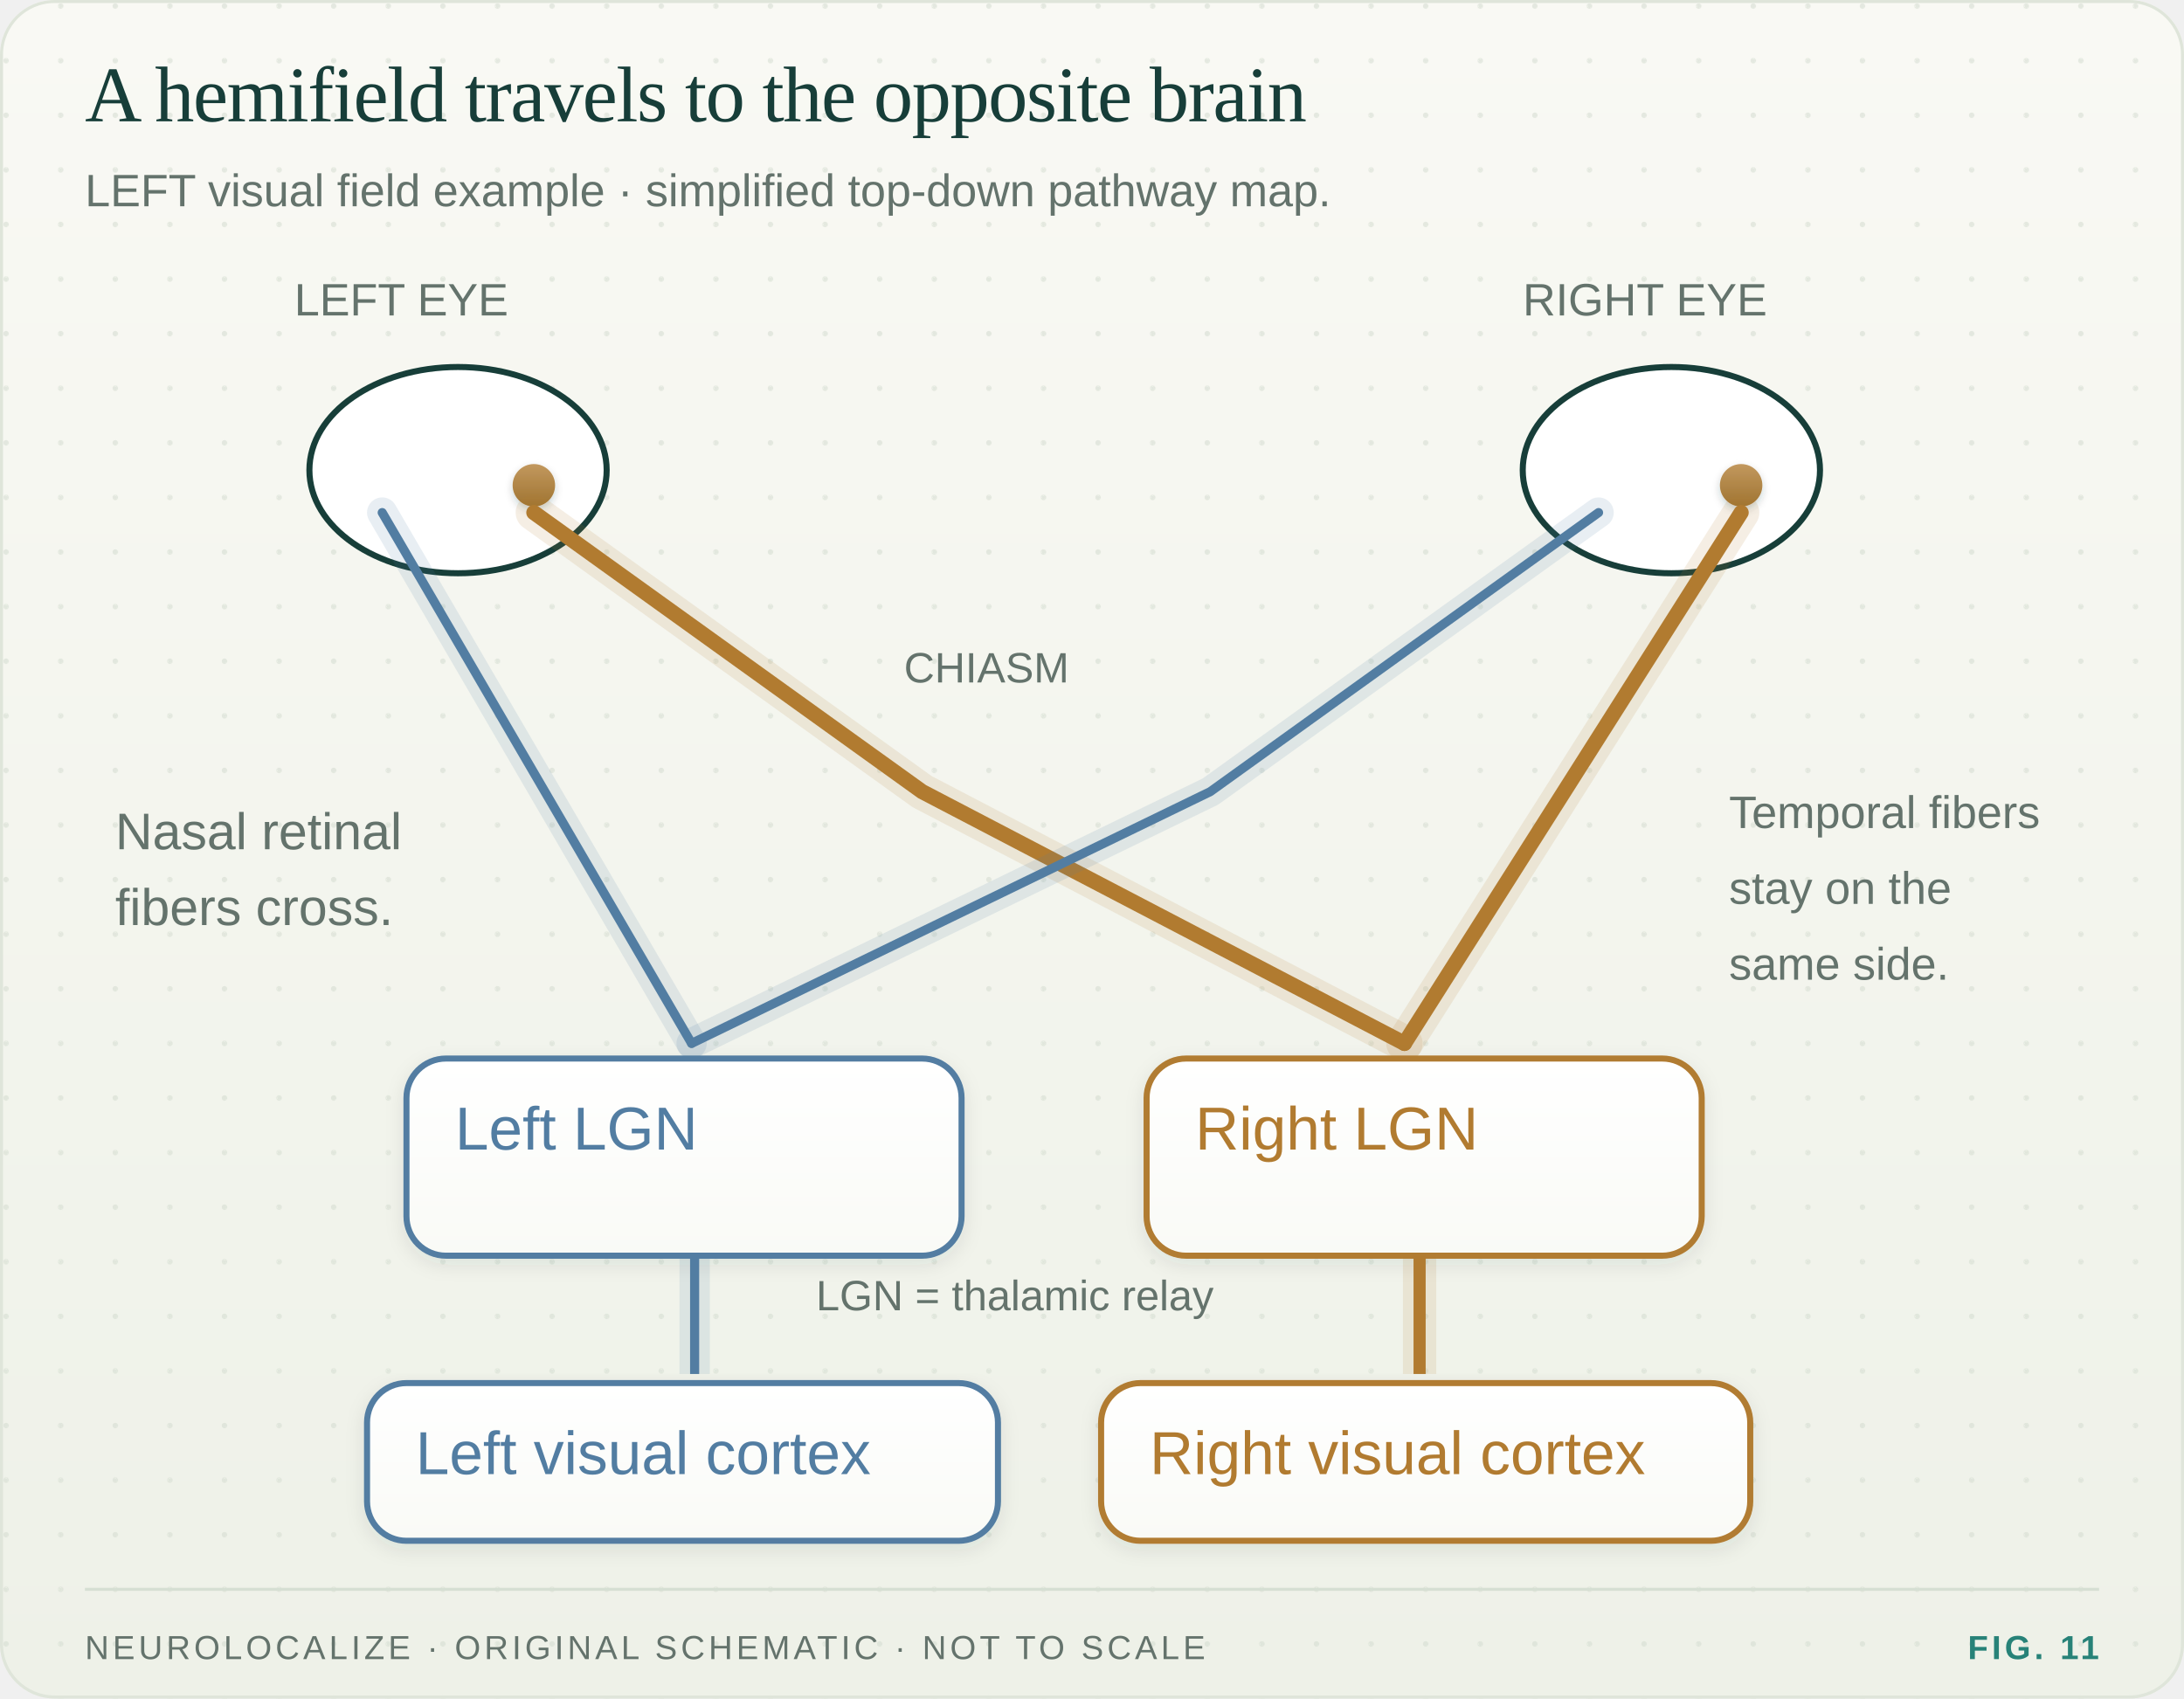
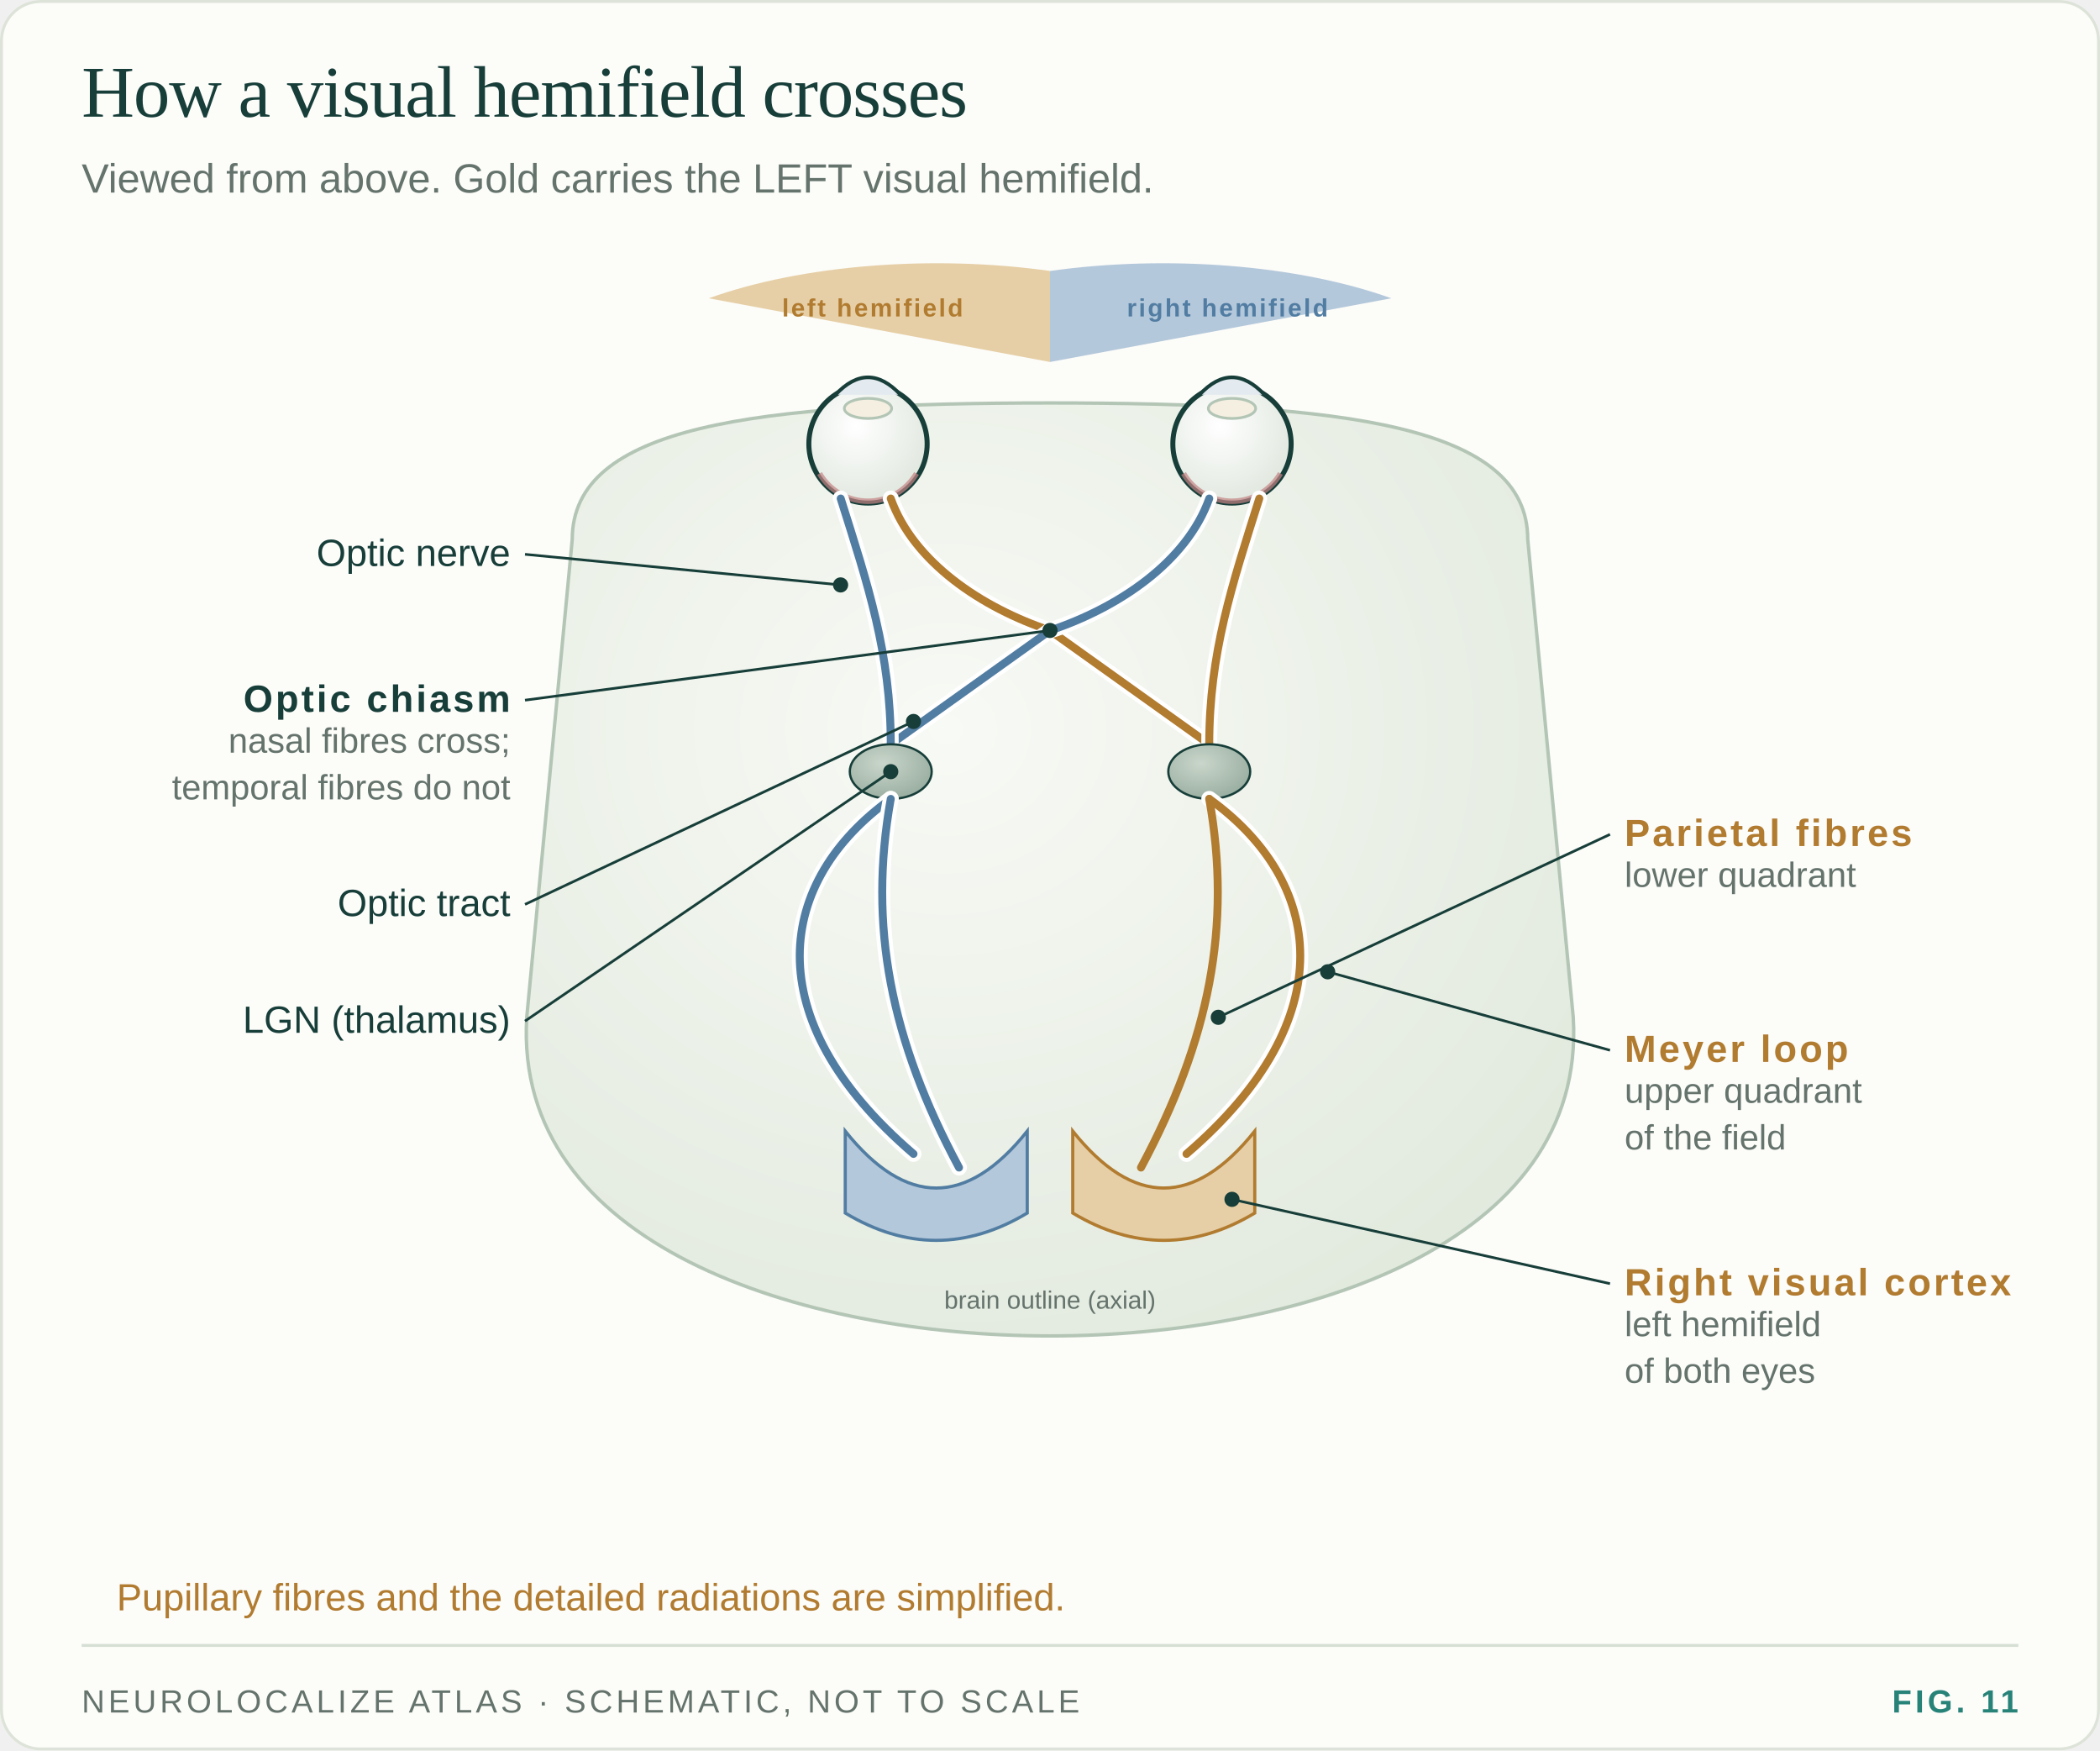
- <svg xmlns="http://www.w3.org/2000/svg" width="720" height="560" viewBox="0 0 720 560" role="img">
+ <svg xmlns="http://www.w3.org/2000/svg" width="720" height="600" viewBox="0 0 720 600" role="img">
  <defs>
-     <radialGradient id="tissue" cx=".4" cy=".35" r=".75">
-       <stop offset="0" stop-color="#f7f9f4" />
-       <stop offset="1" stop-color="#d9e4d4" />
-     </radialGradient>
    <linearGradient id="bg" x1="0" y1="0" x2="0" y2="1">
      <stop offset="0" stop-color="#f9f9f4" />
      <stop offset="1" stop-color="#eef1e8" />
    </linearGradient>
    <linearGradient id="card" x1="0" y1="0" x2="0" y2="1">
      <stop offset="0" stop-color="#ffffff" />
      <stop offset="1" stop-color="#f9faf6" />
    </linearGradient>
    <pattern id="dots" width="18" height="18" patternUnits="userSpaceOnUse">
      <circle cx="2" cy="2" r=".9" fill="#d3dbcf" />
    </pattern>
    <filter id="shadow" x="-10%" y="-10%" width="120%" height="130%">
      <feDropShadow dx="0" dy="2" stdDeviation="3" flood-color="#173e39" flood-opacity=".09" />
    </filter>
    <filter id="lift" x="-40%" y="-40%" width="180%" height="190%">
      <feDropShadow dx="0" dy="1.2" stdDeviation="1.4" flood-color="#173e39" flood-opacity=".22" />
    </filter>
-     <linearGradient id="g173e39" x1="0" y1="0" x2="0" y2="1">
-       <stop offset="0" stop-color="#4a6865" />
-       <stop offset="1" stop-color="#173e39" />
-     </linearGradient>
-     <linearGradient id="g278278" x1="0" y1="0" x2="0" y2="1">
-       <stop offset="0" stop-color="#579e96" />
-       <stop offset="1" stop-color="#257a70" />
-     </linearGradient>
-     <linearGradient id="g527da2" x1="0" y1="0" x2="0" y2="1">
-       <stop offset="0" stop-color="#789ab6" />
-       <stop offset="1" stop-color="#4b7595" />
-     </linearGradient>
-     <linearGradient id="ga34040" x1="0" y1="0" x2="0" y2="1">
-       <stop offset="0" stop-color="#b76a6a" />
-       <stop offset="1" stop-color="#92403f" />
-     </linearGradient>
-     <linearGradient id="gb17b30" x1="0" y1="0" x2="0" y2="1">
-       <stop offset="0" stop-color="#c2985e" />
-       <stop offset="1" stop-color="#9f7431" />
-     </linearGradient>
-     <marker id="arrow" markerUnits="userSpaceOnUse" markerWidth="16" markerHeight="16" refX="11" refY="8" orient="auto">
-       <path d="M2 2.5L13 8L2 13.5L5 8Z" fill="#278278" />
-     </marker>
+     <radialGradient id="rf8faf5e1e9dd" cx=".4" cy=".35" r=".75">
+       <stop offset="0" stop-color="#f8faf5" />
+       <stop offset="1" stop-color="#e1e9dd" />
+     </radialGradient>
+     <radialGradient id="rffffffdde5db" cx=".4" cy=".35" r=".75">
+       <stop offset="0" stop-color="#ffffff" />
+       <stop offset="1" stop-color="#dde5db" />
+     </radialGradient>
+     <radialGradient id="rcad6cb94aa9c" cx=".4" cy=".35" r=".75">
+       <stop offset="0" stop-color="#cad6cb" />
+       <stop offset="1" stop-color="#94aa9c" />
+     </radialGradient>
  </defs>
-   <rect width="720" height="560" rx="18" fill="url(#bg)" />
-   <rect width="720" height="560" rx="18" fill="url(#dots)" opacity=".55" />
-   <rect x=".5" y=".5" width="719" height="559" rx="17.5" fill="none" stroke="#dfe5da" />
+   <rect width="720" height="600" rx="14" fill="#fcfcf9" />
+   <rect x=".5" y=".5" width="719" height="599" rx="13.5" fill="none" stroke="#dde3d8" />
  <g font-family="Arial,Helvetica,sans-serif">
-     <text x="28" y="40" font-size="26" fill="#173e39" font-family="Georgia,'Times New Roman',serif" letter-spacing="-.4">A hemifield travels to the opposite brain</text>
-     <text x="28" y="68" font-size="15" fill="#64736c" text-anchor="start">LEFT visual field example · simplified top-down pathway map.</text>
-     <text x="97" y="104" font-size="15" fill="#64736c" text-anchor="start">LEFT EYE</text>
-     <text x="502" y="104" font-size="15" fill="#64736c" text-anchor="start">RIGHT EYE</text>
-     <ellipse cx="151" cy="155" rx="49" ry="34" fill="#fff" stroke="#173e39" stroke-width="2" />
-     <ellipse cx="551" cy="155" rx="49" ry="34" fill="#fff" stroke="#173e39" stroke-width="2" />
-     <circle cx="176" cy="160" r="7" fill="url(#gb17b30)" filter="url(#lift)" />
-     <circle cx="574" cy="160" r="7" fill="url(#gb17b30)" filter="url(#lift)" />
-     <path d="M176 169L304 261L463 344" fill="none" stroke="#b17b30" stroke-width="12" stroke-opacity=".13" stroke-linecap="round" stroke-linejoin="round" />
-     <path d="M176 169L304 261L463 344" fill="none" stroke="#b17b30" stroke-width="5" stroke-linecap="round" stroke-linejoin="round" />
-     <path d="M574 169L463 344" fill="none" stroke="#b17b30" stroke-width="12" stroke-opacity=".13" stroke-linecap="round" stroke-linejoin="round" />
-     <path d="M574 169L463 344" fill="none" stroke="#b17b30" stroke-width="5" stroke-linecap="round" stroke-linejoin="round" />
-     <path d="M126 169L228 344" fill="none" stroke="#527da2" stroke-width="10" stroke-opacity=".13" stroke-linecap="round" stroke-linejoin="round" />
-     <path d="M126 169L228 344" fill="none" stroke="#527da2" stroke-width="3" stroke-linecap="round" stroke-linejoin="round" />
-     <path d="M527 169L399 261L228 344" fill="none" stroke="#527da2" stroke-width="10" stroke-opacity=".13" stroke-linecap="round" stroke-linejoin="round" />
-     <path d="M527 169L399 261L228 344" fill="none" stroke="#527da2" stroke-width="3" stroke-linecap="round" stroke-linejoin="round" />
-     <rect x="134" y="349" width="183" height="65" rx="13" fill="url(#card)" stroke="#527da2" stroke-width="2" filter="url(#shadow)" />
-     <text x="150" y="379" font-size="20" fill="#527da2" text-anchor="start">Left LGN</text>
-     <rect x="378" y="349" width="183" height="65" rx="13" fill="url(#card)" stroke="#b17b30" stroke-width="2" filter="url(#shadow)" />
-     <text x="394" y="379" font-size="20" fill="#b17b30" text-anchor="start">Right LGN</text>
-     <path d="M229 414L229 453" fill="none" stroke="#527da2" stroke-width="10" stroke-opacity=".13" />
-     <path d="M229 414L229 453" fill="none" stroke="#527da2" stroke-width="3" />
-     <path d="M468 414L468 453" fill="none" stroke="#b17b30" stroke-width="11" stroke-opacity=".13" />
-     <path d="M468 414L468 453" fill="none" stroke="#b17b30" stroke-width="4" />
-     <rect x="121" y="456" width="208" height="52" rx="13" fill="url(#card)" stroke="#527da2" stroke-width="2" filter="url(#shadow)" />
-     <text x="137" y="486" font-size="20" fill="#527da2" text-anchor="start">Left visual cortex</text>
-     <rect x="363" y="456" width="214" height="52" rx="13" fill="url(#card)" stroke="#b17b30" stroke-width="2" filter="url(#shadow)" />
-     <text x="379" y="486" font-size="20" fill="#b17b30" text-anchor="start">Right visual cortex</text>
-     <text x="38" y="280" font-size="17" fill="#64736c" text-anchor="start">Nasal retinal</text>
-     <text x="38" y="305" font-size="17" fill="#64736c" text-anchor="start">fibers cross.</text>
-     <text x="570" y="273" font-size="15" fill="#64736c" text-anchor="start">Temporal fibers</text>
-     <text x="570" y="298" font-size="15" fill="#64736c" text-anchor="start">stay on the</text>
-     <text x="570" y="323" font-size="15" fill="#64736c" text-anchor="start">same side.</text>
-     <text x="298" y="225" font-size="14" fill="#64736c" text-anchor="start">CHIASM</text>
-     <text x="269" y="432" font-size="14" fill="#64736c" text-anchor="start">LGN = thalamic relay</text>
-     <path d="M28 524L692 524" fill="none" stroke="#d6dfd3" stroke-width="1" />
-     <text x="28" y="547" font-size="11" fill="#64736c" letter-spacing="1.2">NEUROLOCALIZE  ·  ORIGINAL SCHEMATIC  ·  NOT TO SCALE</text>
-     <text x="692" y="547" font-size="11" fill="#278278" text-anchor="end" letter-spacing="1.2" font-weight="700">FIG. 11</text>
+     <text x="28" y="40" font-size="25" fill="#173e39" font-family="Georgia,'Times New Roman',serif" letter-spacing="-.3">How a visual hemifield crosses</text>
+     <text x="28" y="66" font-size="14" fill="#64736c" text-anchor="start">Viewed from above. Gold carries the LEFT visual hemifield.</text>
+     <g transform="translate(360 96) scale(.78) translate(-360 -96)">
+       <path d="M150 210C150 160 230 150 360 150C490 150 570 160 570 210L590 420C596 520 470 560 360 560C250 560 124 520 130 420Z" fill="url(#rf8faf5e1e9dd)" stroke="#b3c5b5" stroke-width="1.5" />
+       <text x="360" y="548" font-size="11" fill="#64736c" text-anchor="middle">brain outline (axial)</text>
+       <path d="M210 104A150 60 0 0 1 360 92L360 132Z" fill="#e6cfa6" />
+       <path d="M360 92A150 60 0 0 1 510 104L360 132Z" fill="#b4c8db" />
+       <text x="282" y="112" font-size="11" fill="#b17b30" text-anchor="middle" font-weight="700" letter-spacing=".9">left hemifield</text>
+       <text x="438" y="112" font-size="11" fill="#527da2" text-anchor="middle" font-weight="700" letter-spacing=".9">right hemifield</text>
+       <circle cx="280" cy="168" r="26" fill="url(#rffffffdde5db)" stroke="#173e39" stroke-width="2.2" />
+       <path d="M265.7 146.4Q280 131.1 294.3 146.4" fill="#e3eaf0" stroke="#173e39" stroke-width="1.6" />
+       <ellipse cx="280" cy="152.4" rx="10.4" ry="4.42" fill="#f4efe0" stroke="#b3c5b5" stroke-width="1.2" />
+       <path d="M258.7 181.0A24.7 24.7 0 0 0 301.3 181.0" fill="none" stroke="#c38383" stroke-width="2.4" stroke-opacity=".7" />
+       <circle cx="440" cy="168" r="26" fill="url(#rffffffdde5db)" stroke="#173e39" stroke-width="2.2" />
+       <path d="M425.7 146.4Q440 131.1 454.3 146.4" fill="#e3eaf0" stroke="#173e39" stroke-width="1.6" />
+       <ellipse cx="440" cy="152.4" rx="10.4" ry="4.42" fill="#f4efe0" stroke="#b3c5b5" stroke-width="1.2" />
+       <path d="M418.7 181.0A24.7 24.7 0 0 0 461.3 181.0" fill="none" stroke="#c38383" stroke-width="2.4" stroke-opacity=".7" />
+       <path d="M290 192C300 220 330 240 360 250L430 300" fill="none" stroke="#ffffff" stroke-width="7.0" stroke-linecap="round" stroke-linejoin="round" />
+       <path d="M290 192C300 220 330 240 360 250L430 300" fill="none" stroke="#b17b30" stroke-width="3.5" stroke-linecap="round" stroke-linejoin="round" />
+       <path d="M452 192C440 230 430 260 430 300" fill="none" stroke="#ffffff" stroke-width="7.0" stroke-linecap="round" stroke-linejoin="round" />
+       <path d="M452 192C440 230 430 260 430 300" fill="none" stroke="#b17b30" stroke-width="3.5" stroke-linecap="round" stroke-linejoin="round" />
+       <path d="M430 192C420 220 390 240 360 250L290 300" fill="none" stroke="#ffffff" stroke-width="7.0" stroke-linecap="round" stroke-linejoin="round" />
+       <path d="M430 192C420 220 390 240 360 250L290 300" fill="none" stroke="#527da2" stroke-width="3.5" stroke-linecap="round" stroke-linejoin="round" />
+       <path d="M268 192C280 230 290 260 290 300" fill="none" stroke="#ffffff" stroke-width="7.0" stroke-linecap="round" stroke-linejoin="round" />
+       <path d="M268 192C280 230 290 260 290 300" fill="none" stroke="#527da2" stroke-width="3.5" stroke-linecap="round" stroke-linejoin="round" />
+       <ellipse cx="290" cy="312" rx="18" ry="12" fill="url(#rcad6cb94aa9c)" stroke="#173e39" stroke-width="1" />
+       <ellipse cx="430" cy="312" rx="18" ry="12" fill="url(#rcad6cb94aa9c)" stroke="#173e39" stroke-width="1" />
+       <path d="M430 324C480 360 490 420 420 480" fill="none" stroke="#ffffff" stroke-width="7.0" stroke-linecap="round" stroke-linejoin="round" />
+       <path d="M430 324C480 360 490 420 420 480" fill="none" stroke="#b17b30" stroke-width="3.5" stroke-linecap="round" stroke-linejoin="round" />
+       <path d="M430 324C440 380 430 430 400 486" fill="none" stroke="#b17b30" stroke-width="3.5" stroke-linecap="round" stroke-linejoin="round" stroke-dasharray="0" />
+       <path d="M290 324C240 360 230 420 300 480" fill="none" stroke="#ffffff" stroke-width="7.0" stroke-linecap="round" stroke-linejoin="round" />
+       <path d="M290 324C240 360 230 420 300 480" fill="none" stroke="#527da2" stroke-width="3.5" stroke-linecap="round" stroke-linejoin="round" />
+       <path d="M290 324C280 380 290 430 320 486" fill="none" stroke="#ffffff" stroke-width="7.0" stroke-linecap="round" stroke-linejoin="round" />
+       <path d="M290 324C280 380 290 430 320 486" fill="none" stroke="#527da2" stroke-width="3.5" stroke-linecap="round" stroke-linejoin="round" />
+       <path d="M270 470Q310 520 350 470L350 506Q310 530 270 506Z" fill="#b4c8db" stroke="#527da2" stroke-width="1.4" />
+       <path d="M370 470Q410 520 450 470L450 506Q410 530 370 506Z" fill="#e6cfa6" stroke="#b17b30" stroke-width="1.4" />
+     </g>
+     <circle cx="360.0" cy="216.1" r="2.6" fill="#173e39" />
+     <path d="M360.0 216.1L180 240" stroke="#173e39" stroke-width=".9" fill="none" />
+     <text x="175" y="244" font-size="13" fill="#173e39" text-anchor="end" font-weight="700" letter-spacing=".9">Optic chiasm</text>
+     <text x="175" y="258" font-size="12" fill="#64736c" text-anchor="end">nasal fibres cross;</text>
+     <text x="175" y="274" font-size="12" fill="#64736c" text-anchor="end">temporal fibres do not</text>
+     <circle cx="288.2" cy="200.5" r="2.6" fill="#173e39" />
+     <path d="M288.2 200.5L180 190" stroke="#173e39" stroke-width=".9" fill="none" />
+     <text x="175" y="194" font-size="13" fill="#173e39" text-anchor="end">Optic nerve</text>
+     <circle cx="313.2" cy="247.3" r="2.6" fill="#173e39" />
+     <path d="M313.2 247.3L180 310" stroke="#173e39" stroke-width=".9" fill="none" />
+     <text x="175" y="314" font-size="13" fill="#173e39" text-anchor="end">Optic tract</text>
+     <circle cx="305.4" cy="264.5" r="2.6" fill="#173e39" />
+     <path d="M305.4 264.5L180 350" stroke="#173e39" stroke-width=".9" fill="none" />
+     <text x="175" y="354" font-size="13" fill="#173e39" text-anchor="end">LGN (thalamus)</text>
+     <circle cx="455.2" cy="333.1" r="2.6" fill="#173e39" />
+     <path d="M455.2 333.1L552 360" stroke="#173e39" stroke-width=".9" fill="none" />
+     <text x="557" y="364" font-size="13" fill="#b17b30" text-anchor="start" font-weight="700" letter-spacing=".9">Meyer loop</text>
+     <text x="557" y="378" font-size="12" fill="#64736c" text-anchor="start">upper quadrant</text>
+     <text x="557" y="394" font-size="12" fill="#64736c" text-anchor="start">of the field</text>
+     <circle cx="417.7" cy="348.7" r="2.6" fill="#173e39" />
+     <path d="M417.7 348.7L552 286" stroke="#173e39" stroke-width=".9" fill="none" />
+     <text x="557" y="290" font-size="13" fill="#b17b30" text-anchor="start" font-weight="700" letter-spacing=".9">Parietal fibres</text>
+     <text x="557" y="304" font-size="12" fill="#64736c" text-anchor="start">lower quadrant</text>
+     <circle cx="422.4" cy="411.1" r="2.6" fill="#173e39" />
+     <path d="M422.4 411.1L552 440" stroke="#173e39" stroke-width=".9" fill="none" />
+     <text x="557" y="444" font-size="13" fill="#b17b30" text-anchor="start" font-weight="700" letter-spacing=".9">Right visual cortex</text>
+     <text x="557" y="458" font-size="12" fill="#64736c" text-anchor="start">left hemifield</text>
+     <text x="557" y="474" font-size="12" fill="#64736c" text-anchor="start">of both eyes</text>
+     <text x="40" y="552" font-size="13" fill="#b17b30" text-anchor="start">Pupillary fibres and the detailed radiations are simplified.</text>
+     <path d="M28 564L692 564" fill="none" stroke="#d6dfd3" stroke-width="1" />
+     <text x="28" y="587" font-size="11" fill="#64736c" letter-spacing="1.2">NEUROLOCALIZE ATLAS  ·  SCHEMATIC, NOT TO SCALE</text>
+     <text x="692" y="587" font-size="11" fill="#278278" text-anchor="end" letter-spacing="1.2" font-weight="700">FIG. 11</text>
  </g>
</svg>
